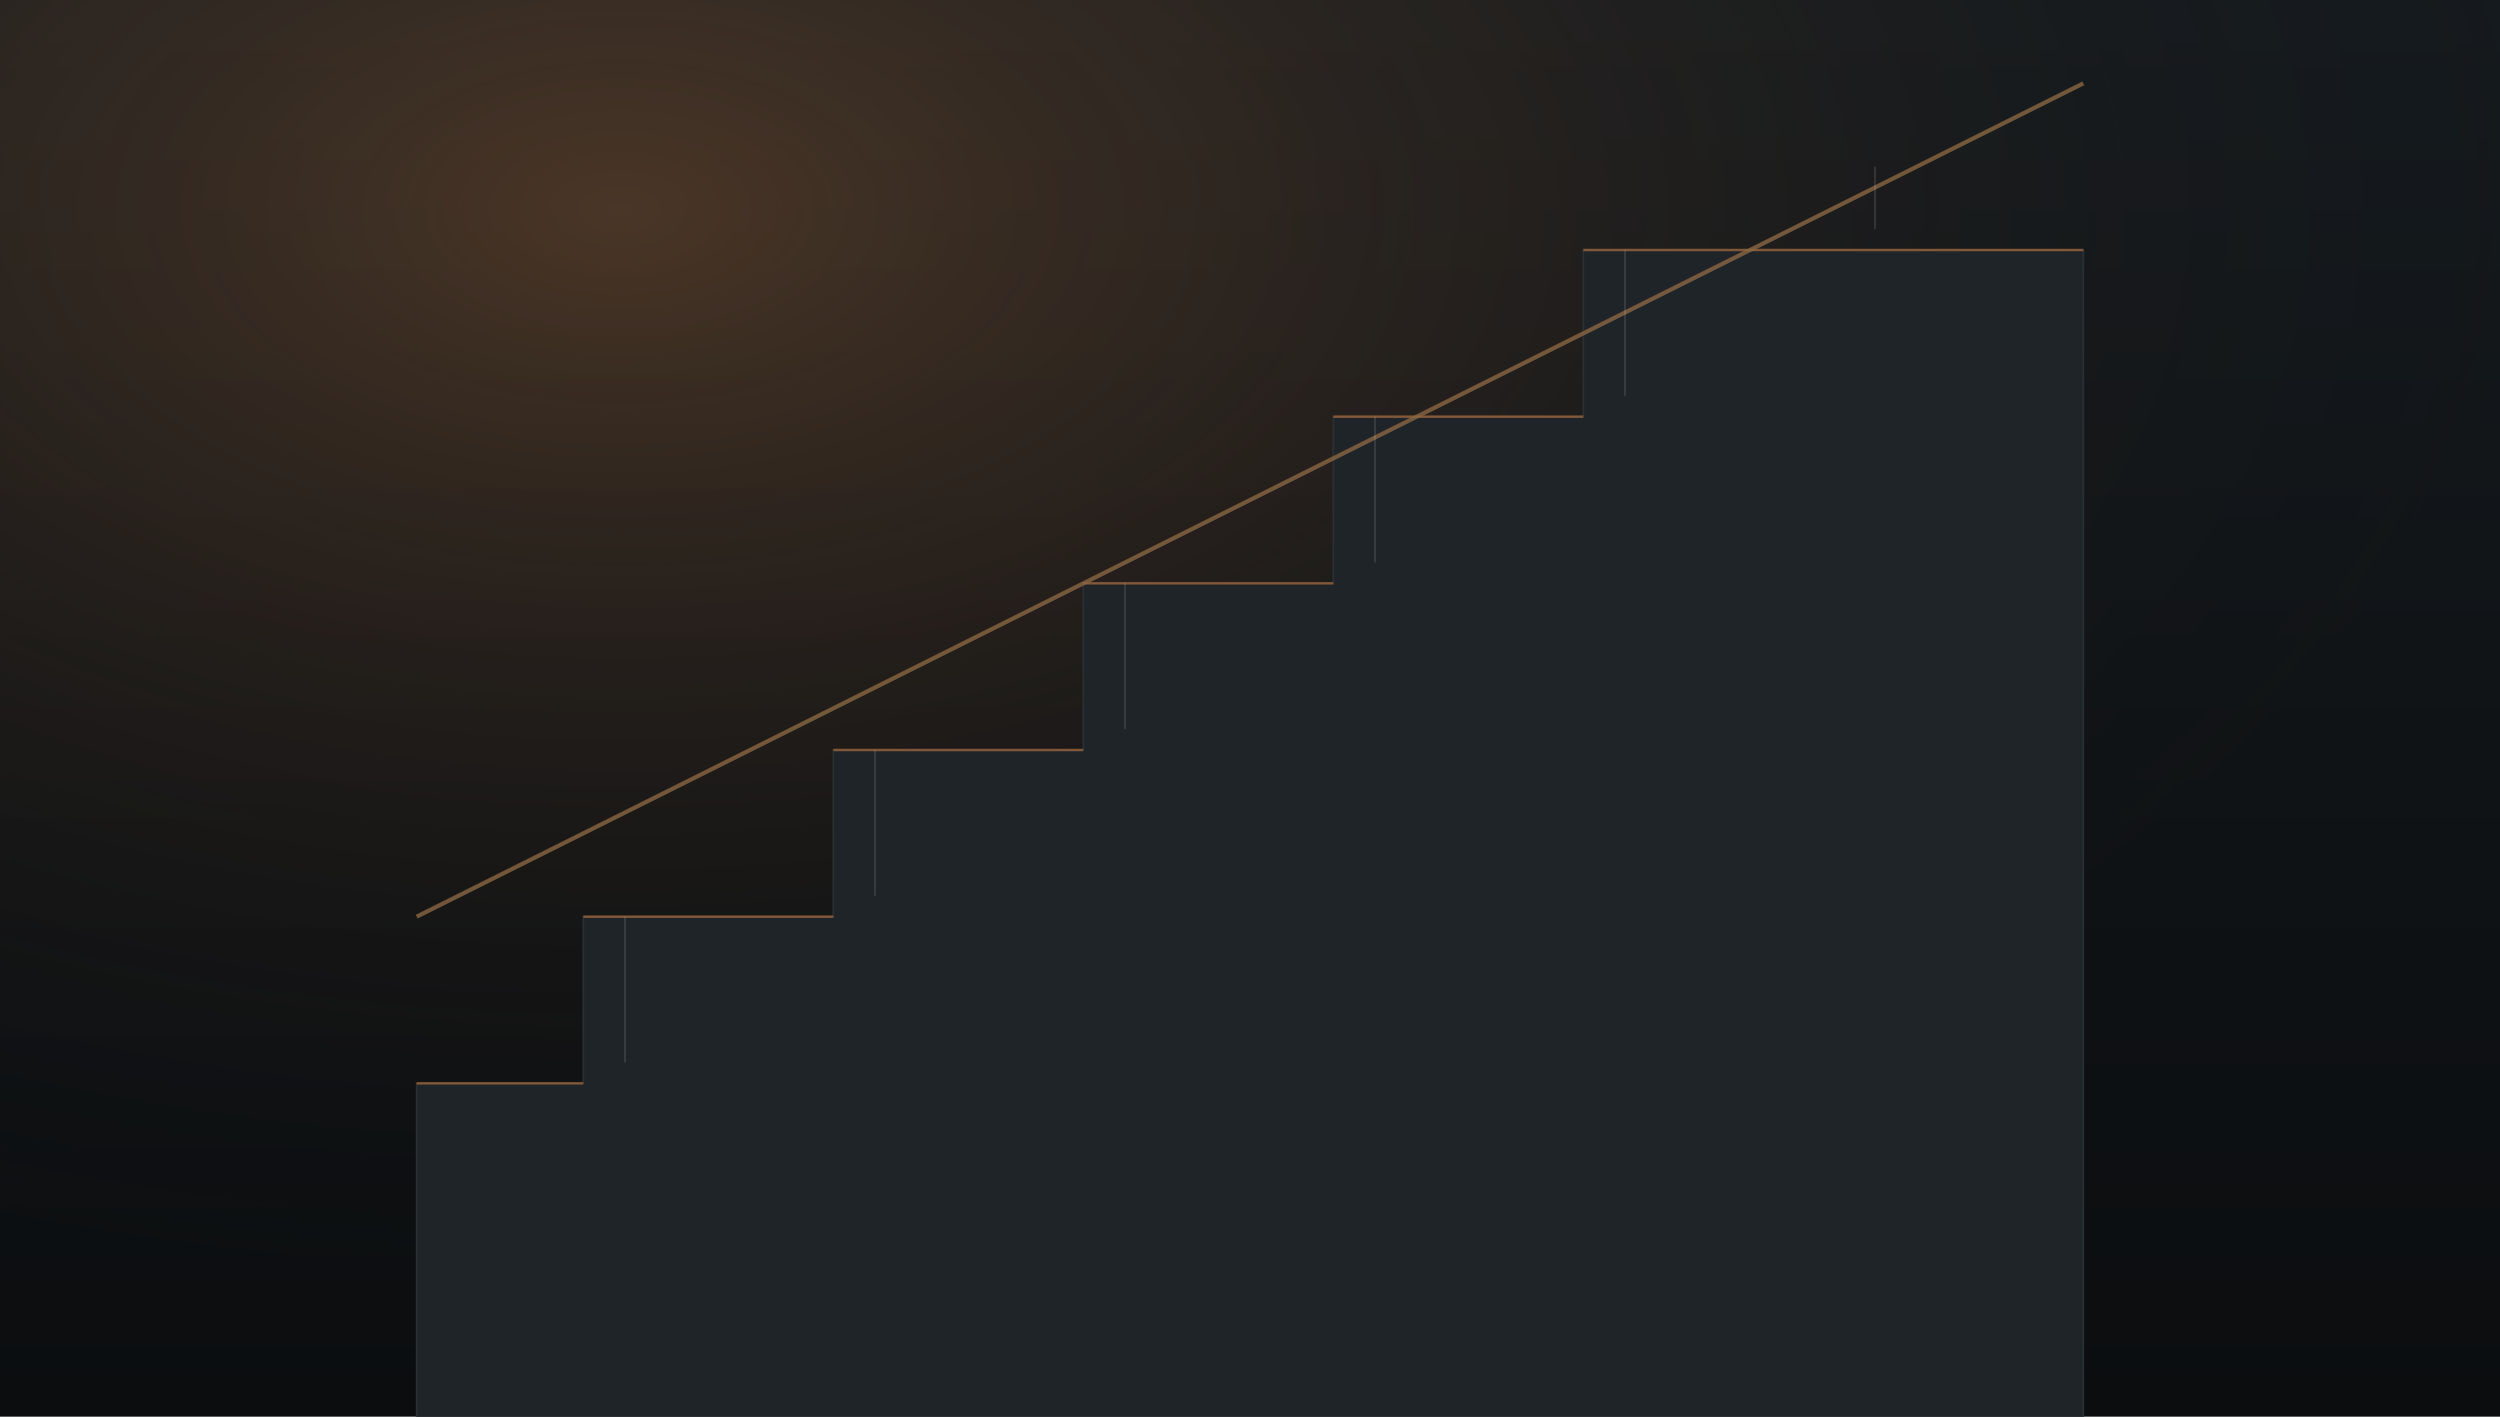
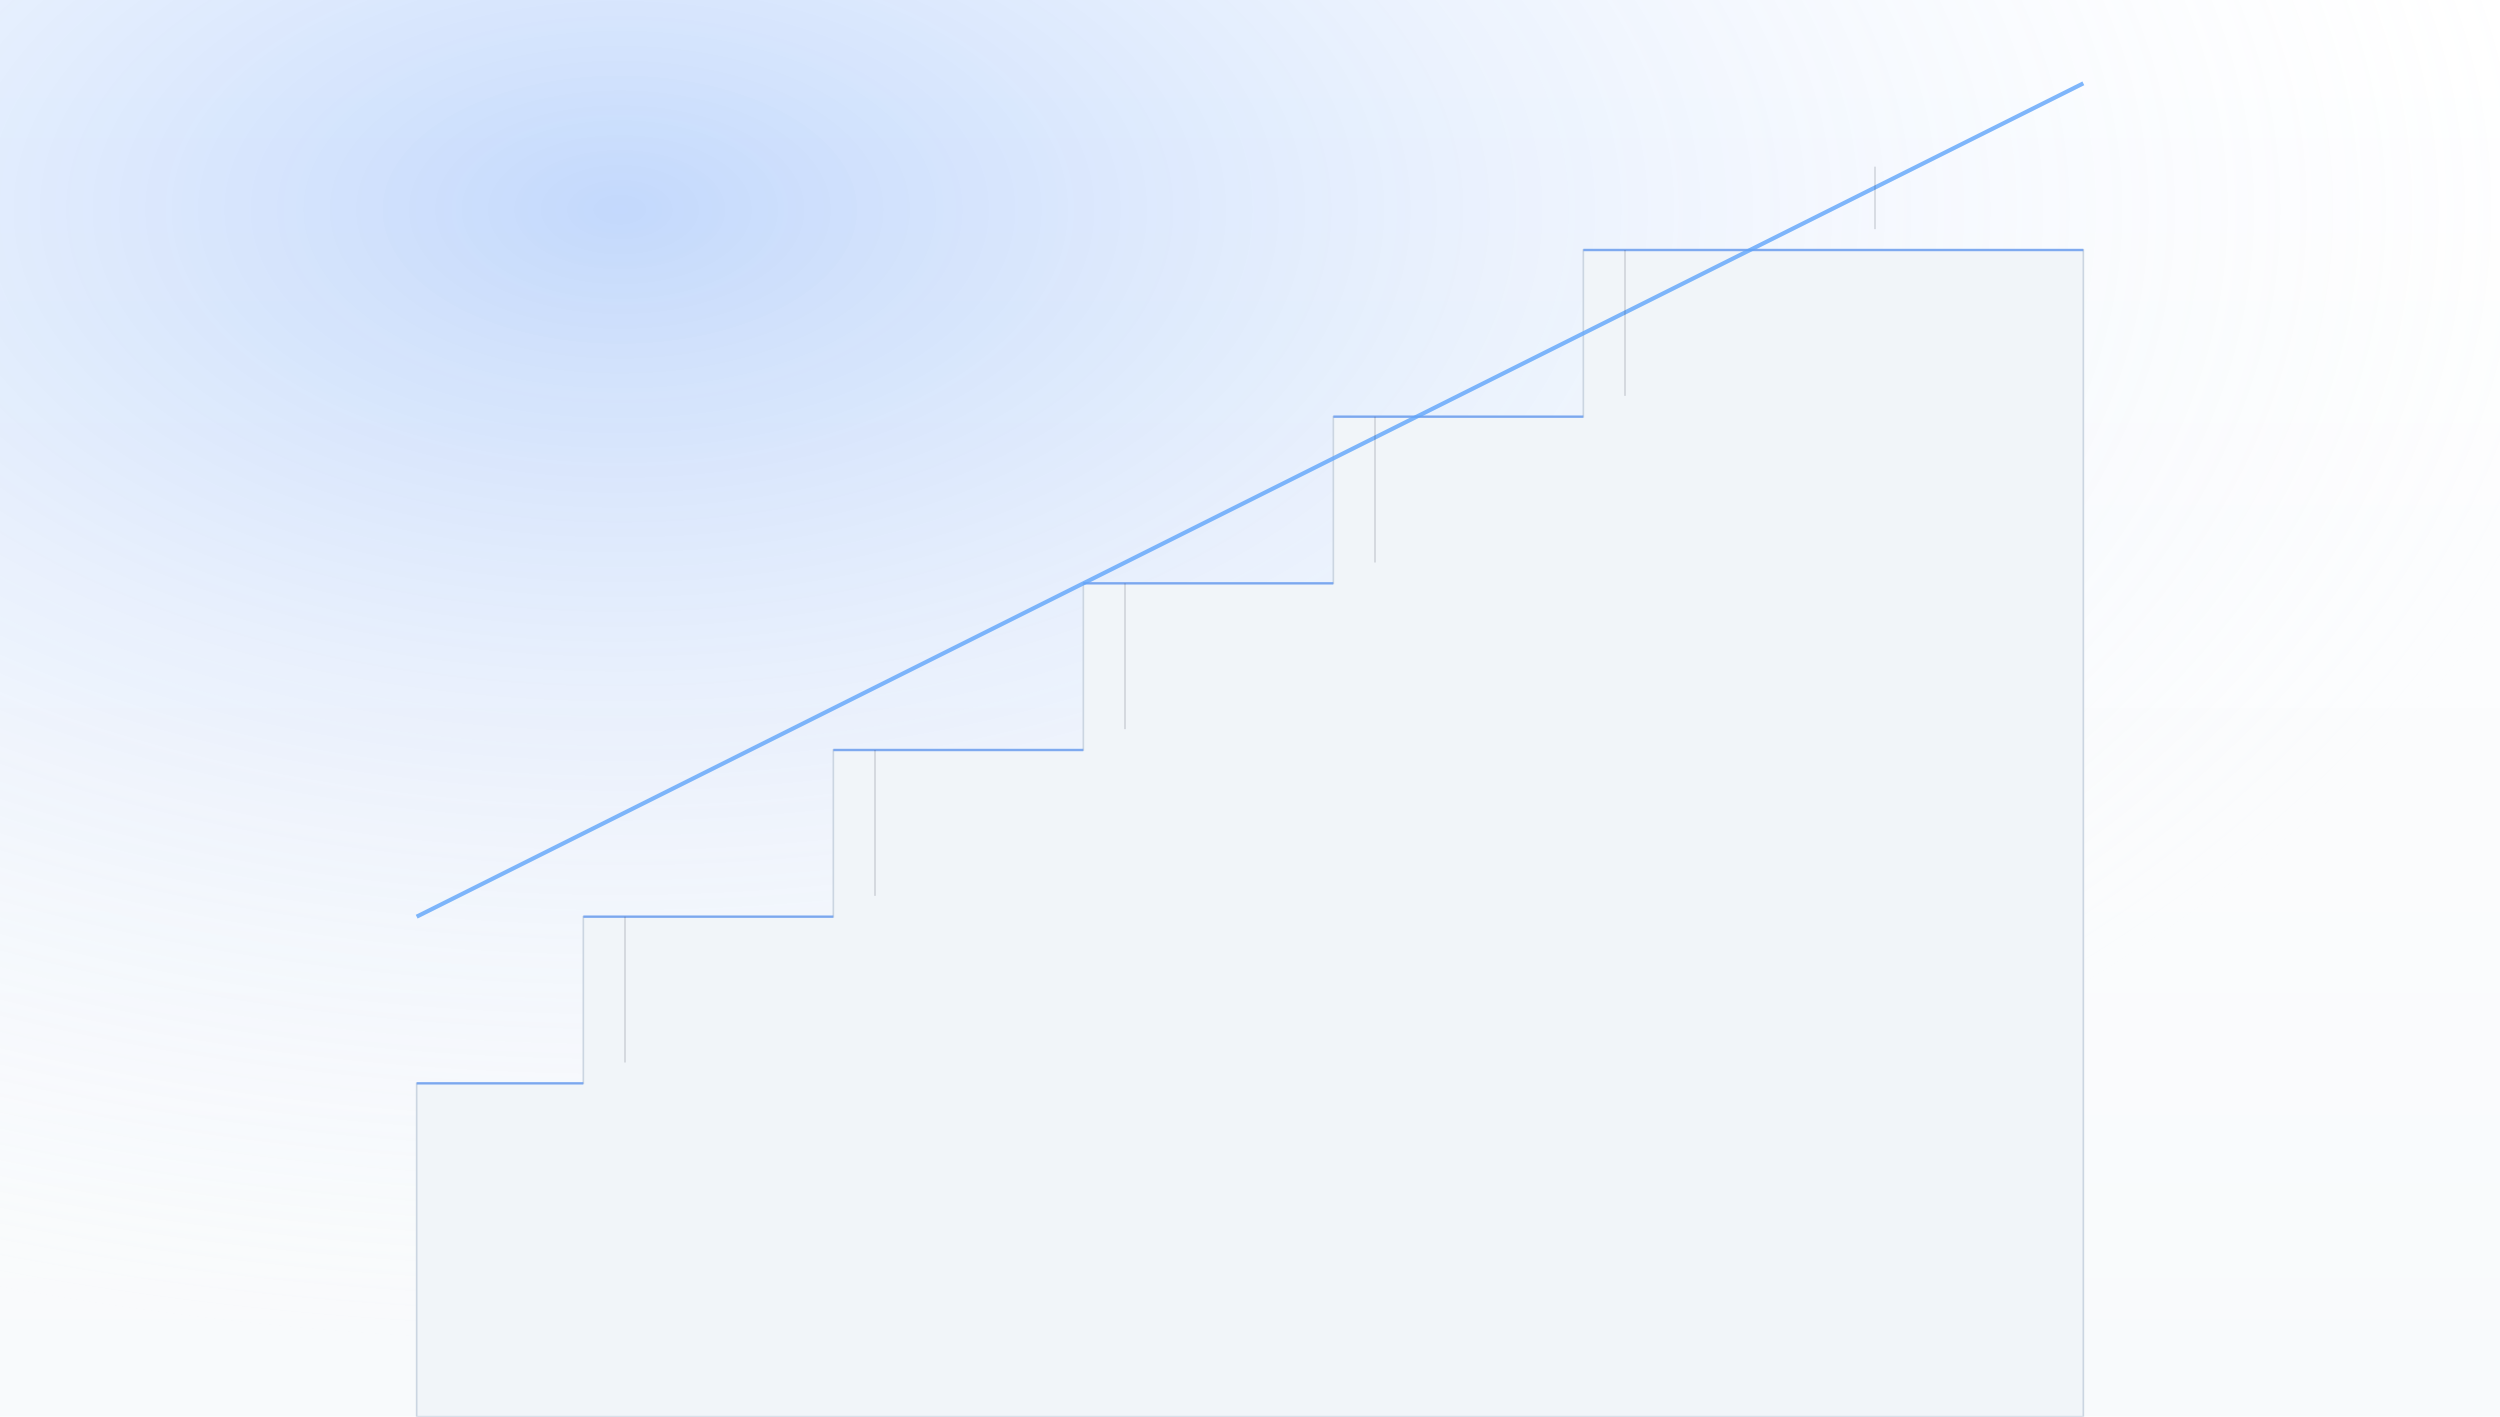
<svg xmlns="http://www.w3.org/2000/svg" viewBox="0 0 1200 680" preserveAspectRatio="xMidYMid slice">
  <defs>
    <linearGradient id="bgStair" x1="0" y1="0" x2="0" y2="1">
-       <stop offset="0" stop-color="#151A1E" />
-       <stop offset="1" stop-color="#0B0D0F" />
+       <stop offset="0" stop-color="#FFFFFF" />
+       <stop offset="1" stop-color="#F8FAFC" />
    </linearGradient>
    <radialGradient id="glowStair" cx="0.25" cy="0.15" r="0.8">
-       <stop offset="0" stop-color="#C97B3F" stop-opacity="0.3" />
-       <stop offset="1" stop-color="#0B0D0F" stop-opacity="0" />
+       <stop offset="0" stop-color="#3B82F6" stop-opacity="0.3" />
+       <stop offset="1" stop-color="#F8FAFC" stop-opacity="0" />
    </radialGradient>
  </defs>
  <rect width="1200" height="680" fill="url(#bgStair)" />
  <rect width="1200" height="680" fill="url(#glowStair)" />
-   <g fill="#1F2428" stroke="#2A2F33" stroke-width="0.8">
+   <g fill="#F1F5F9" stroke="#CBD5E1" stroke-width="0.8">
    <polygon points="200,680 1000,680 1000,120 760,120 760,200 640,200 640,280 520,280 520,360 400,360 400,440 280,440 280,520 200,520" />
  </g>
-   <g stroke="#C97B3F" stroke-width="1.2" opacity="0.55" fill="none">
+   <g stroke="#3B82F6" stroke-width="1.2" opacity="0.55" fill="none">
    <line x1="200" y1="520" x2="280" y2="520" />
    <line x1="280" y1="440" x2="400" y2="440" />
    <line x1="400" y1="360" x2="520" y2="360" />
    <line x1="520" y1="280" x2="640" y2="280" />
    <line x1="640" y1="200" x2="760" y2="200" />
    <line x1="760" y1="120" x2="1000" y2="120" />
  </g>
-   <line x1="200" y1="440" x2="1000" y2="40" stroke="#8A6642" stroke-width="2" opacity="0.8" />
-   <g stroke="#E8DFD2" stroke-width="0.6" opacity="0.2">
+   <line x1="200" y1="440" x2="1000" y2="40" stroke="#60A5FA" stroke-width="2" opacity="0.8" />
+   <g stroke="#0F172A" stroke-width="0.6" opacity="0.2">
    <line x1="300" y1="440" x2="300" y2="510" />
    <line x1="420" y1="360" x2="420" y2="430" />
    <line x1="540" y1="280" x2="540" y2="350" />
    <line x1="660" y1="200" x2="660" y2="270" />
    <line x1="780" y1="120" x2="780" y2="190" />
    <line x1="900" y1="80" x2="900" y2="110" />
  </g>
</svg>
